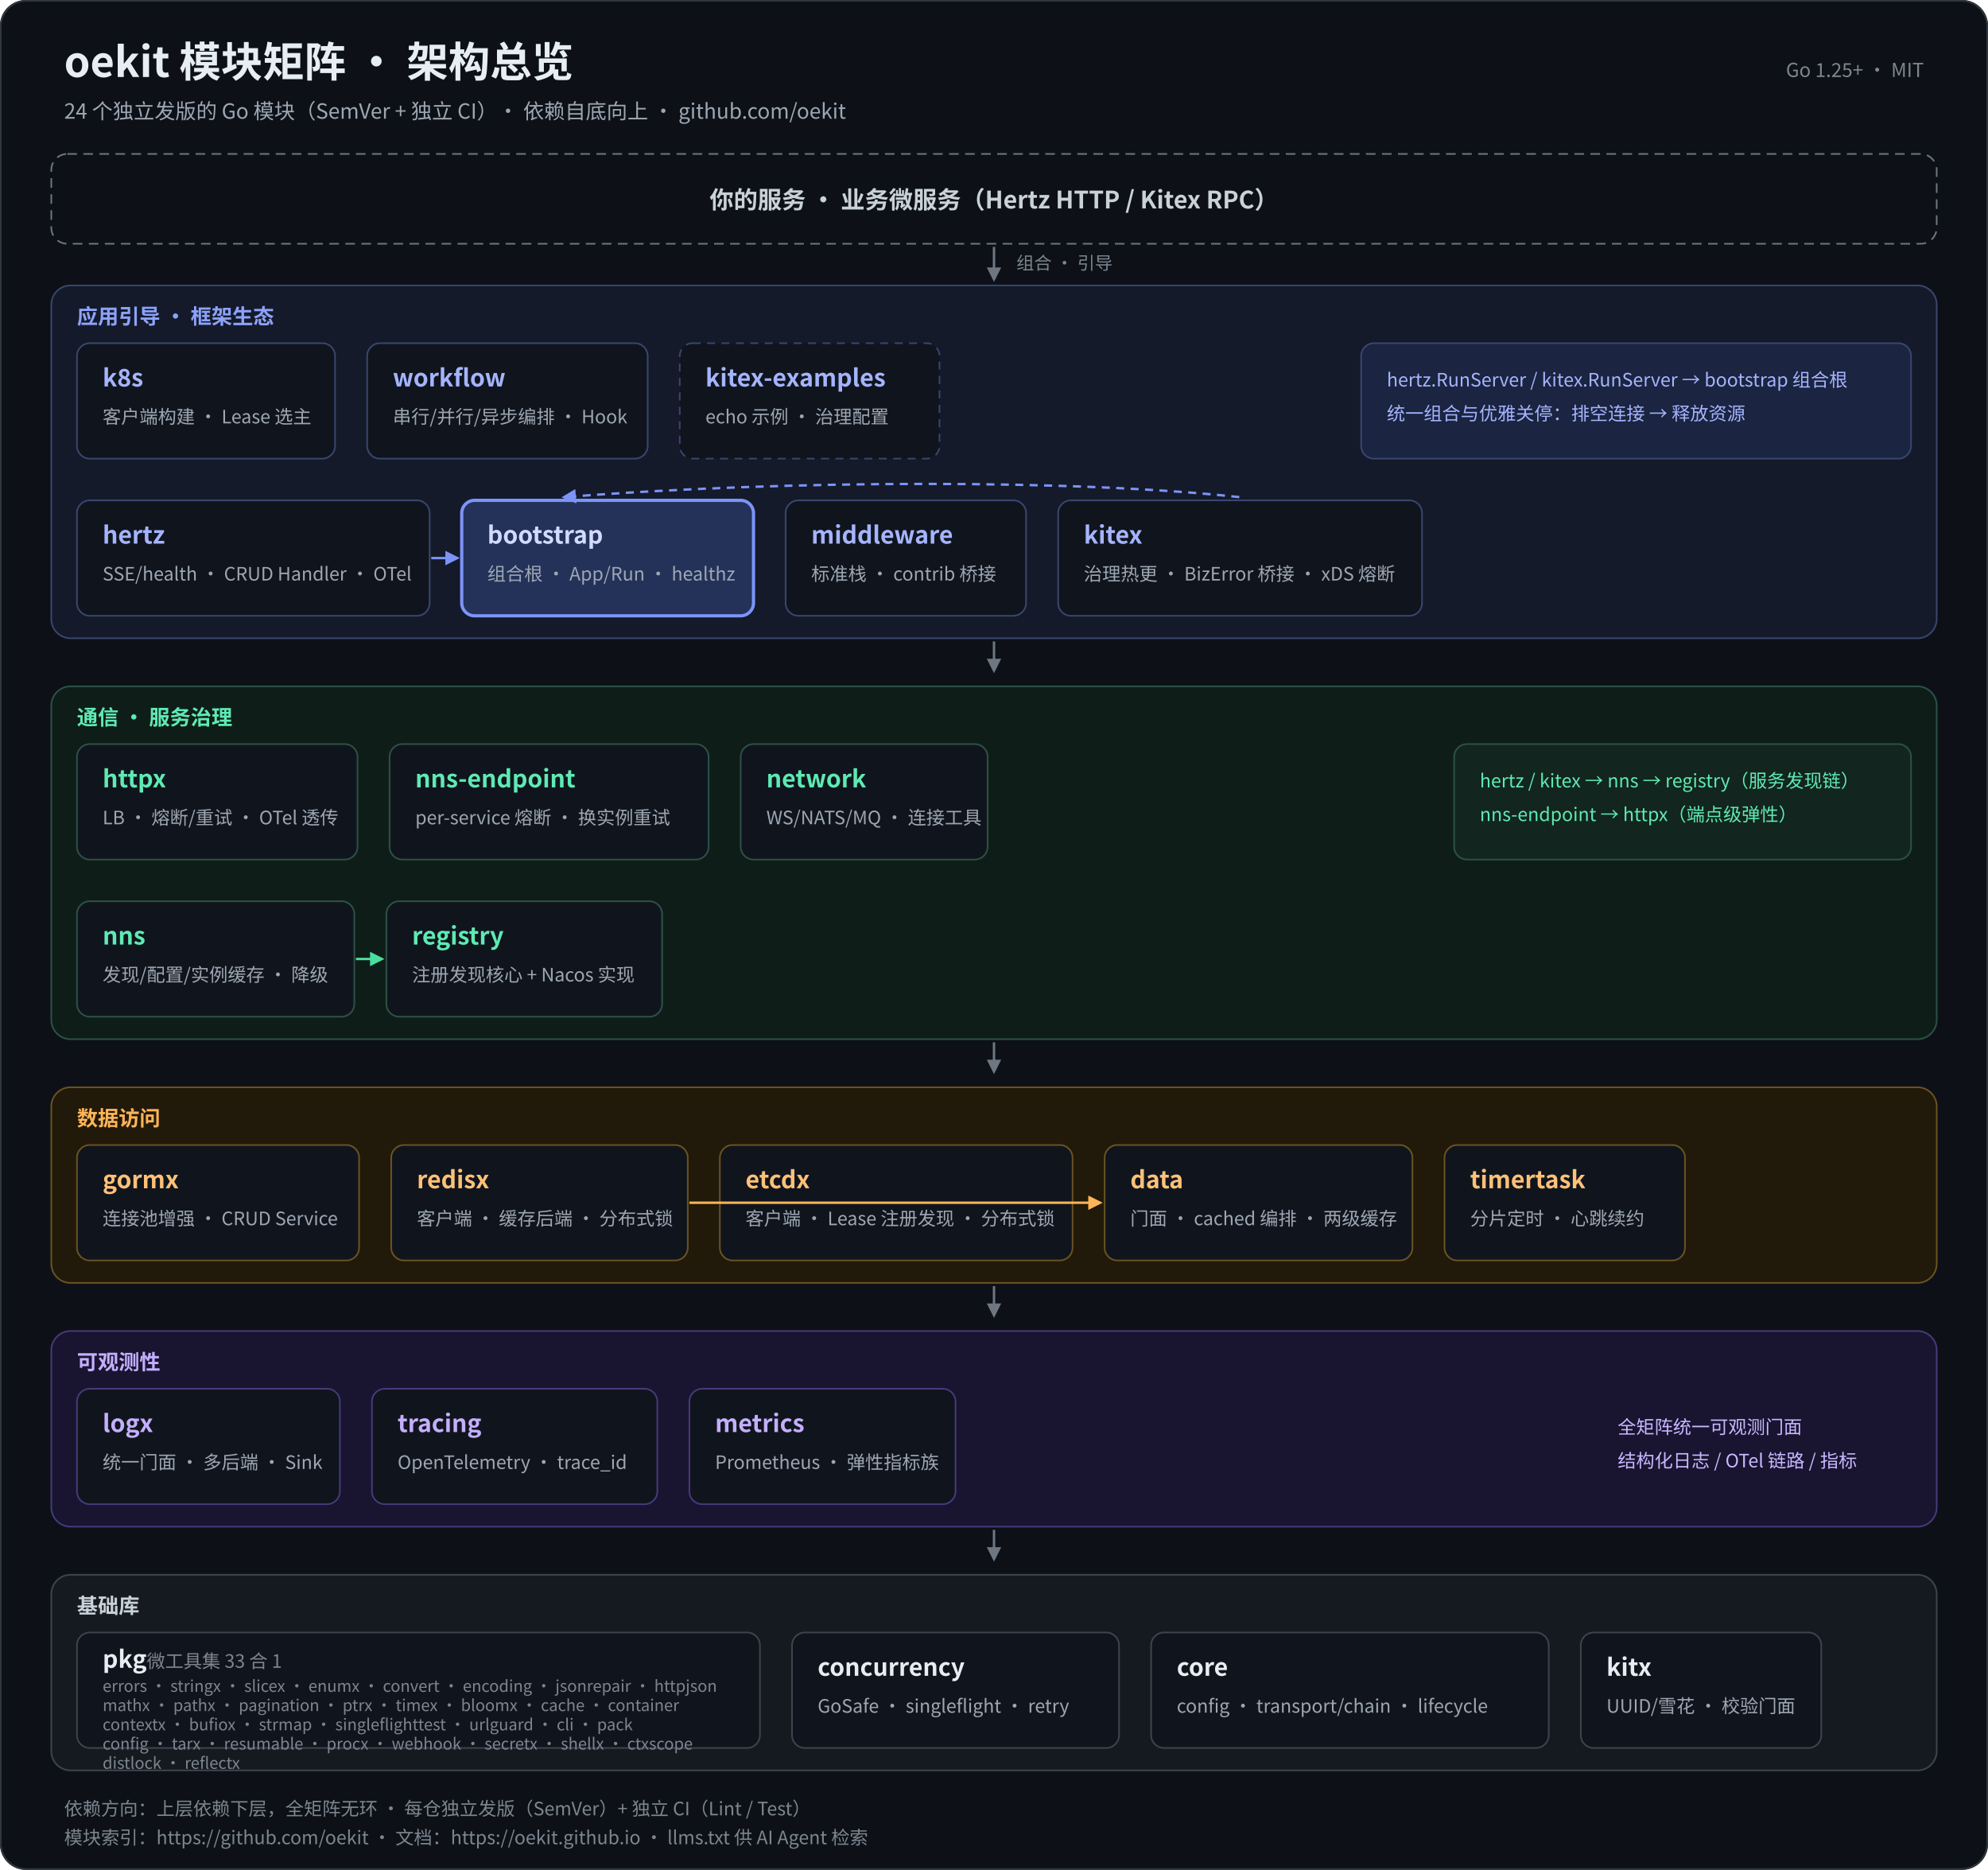
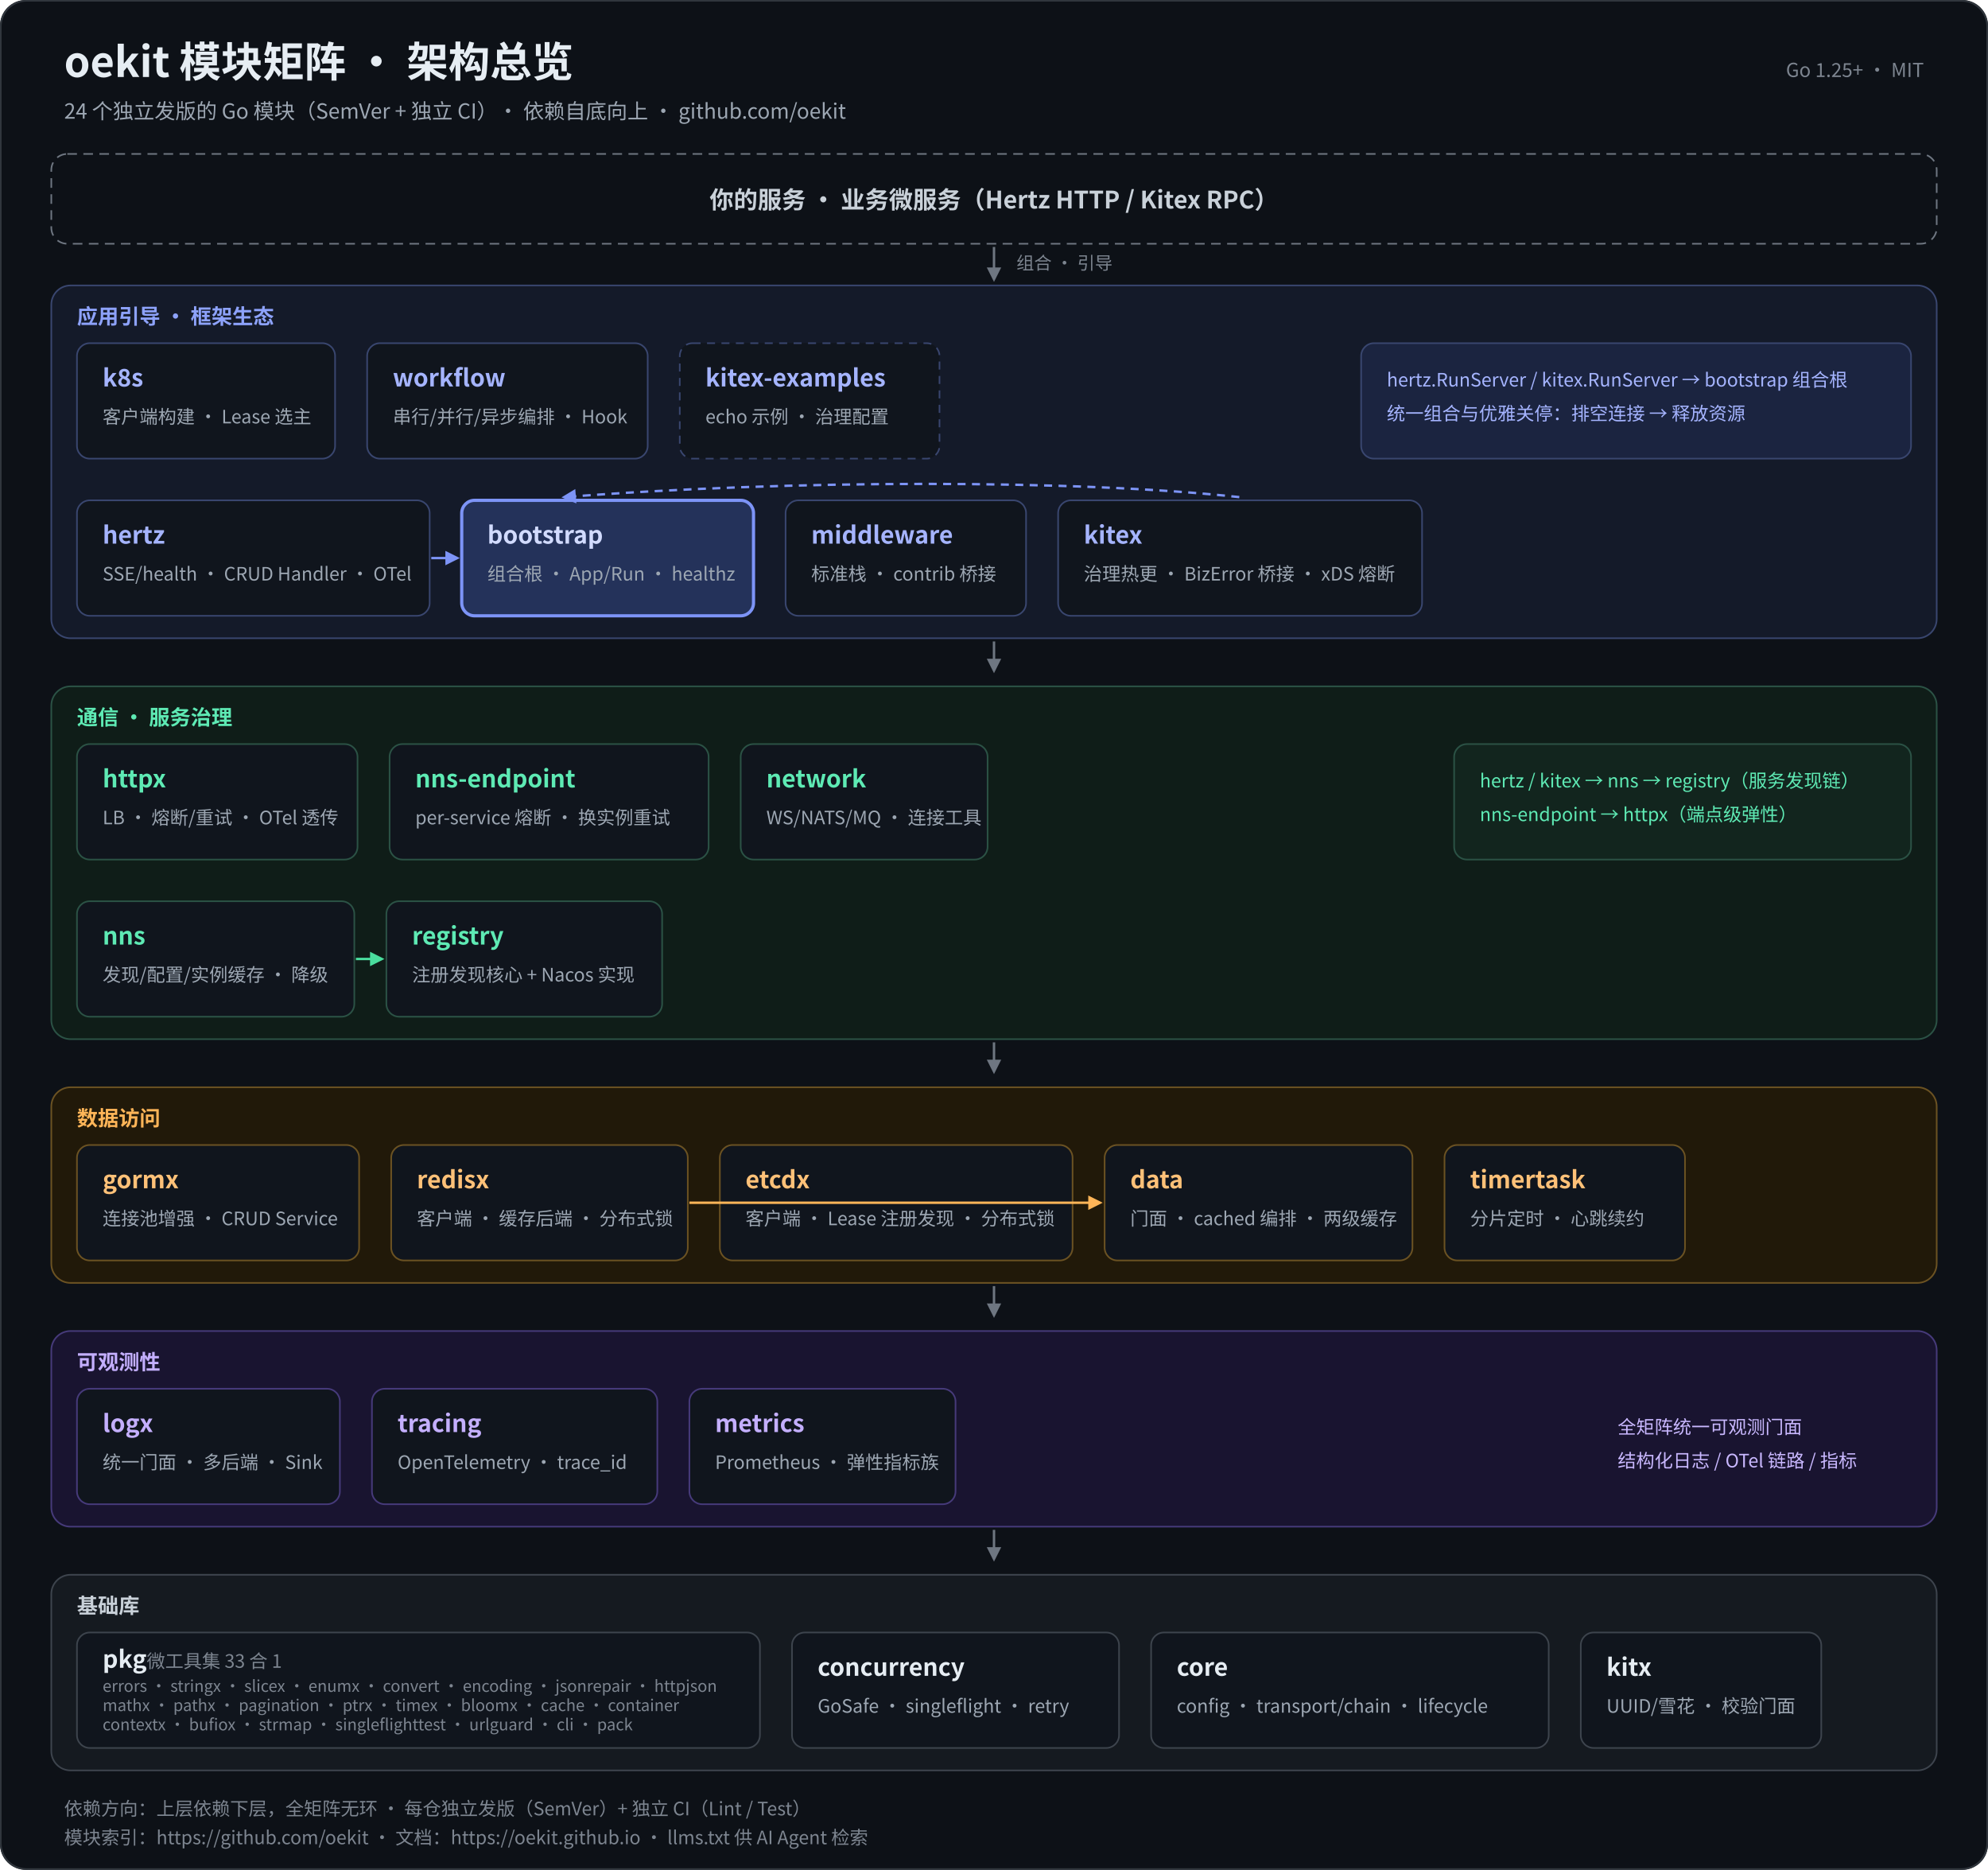
<svg xmlns="http://www.w3.org/2000/svg" width="1240" height="1166.0" viewBox="0 0 1240 1166.0" font-family="-apple-system, BlinkMacSystemFont, 'Segoe UI', 'PingFang SC', 'Hiragino Sans GB', 'Microsoft YaHei', 'Noto Sans CJK SC', sans-serif">
  <defs>
    <marker id="arr-gray" viewBox="0 0 10 10" refX="8" refY="5" markerWidth="6" markerHeight="6" orient="auto-start-reverse">
      <path d="M0 0 L10 5 L0 10 z" fill="#6E7681" />
    </marker>
    <marker id="arr-blue" viewBox="0 0 10 10" refX="8" refY="5" markerWidth="6" markerHeight="6" orient="auto-start-reverse">
      <path d="M0 0 L10 5 L0 10 z" fill="#7D94F7" />
    </marker>
    <marker id="arr-teal" viewBox="0 0 10 10" refX="8" refY="5" markerWidth="6" markerHeight="6" orient="auto-start-reverse">
      <path d="M0 0 L10 5 L0 10 z" fill="#4ADE9E" />
    </marker>
    <marker id="arr-amber" viewBox="0 0 10 10" refX="8" refY="5" markerWidth="6" markerHeight="6" orient="auto-start-reverse">
      <path d="M0 0 L10 5 L0 10 z" fill="#FFB558" />
    </marker>
  </defs>
  <rect x="0" y="0" width="1240" height="1166.0" rx="16" fill="#0D1117" />
  <rect x="0.5" y="0.5" width="1239" height="1165.0" rx="16" fill="none" stroke="#30363D" />
  <text x="40" y="48" font-size="26" font-weight="700" fill="#E6EDF3">oekit 模块矩阵 · 架构总览</text>
  <text x="40" y="74" font-size="13" fill="#9DA7B3">24 个独立发版的 Go 模块（SemVer + 独立 CI）· 依赖自底向上 · github.com/oekit</text>
  <text x="1200" y="48" font-size="12" fill="#7D8590" text-anchor="end">Go 1.25+ · MIT</text>
  <rect x="32" y="96" width="1176" height="56" rx="10" fill="#0D1117" stroke="#6E7681" stroke-dasharray="6 4" />
  <text x="620" y="130" font-size="15" font-weight="600" fill="#C9D1D9" text-anchor="middle">你的服务 · 业务微服务（Hertz HTTP / Kitex RPC）</text>
  <line x1="620" y1="154" x2="620" y2="174.0" stroke="#6E7681" stroke-width="1.5" marker-end="url(#arr-gray)" />
  <text x="634" y="168" font-size="11" fill="#7D8590">组合 · 引导</text>
  <rect x="32" y="178.0" width="1176" height="220" rx="12" fill="#141A29" stroke="#39466F" />
  <text x="48" y="202.0" font-size="13" font-weight="700" fill="#8DA2FB">应用引导 · 框架生态</text>
  <rect x="48" y="214" width="161" height="72" rx="8" fill="#10151D" stroke="#39466F" />
  <text x="64" y="241" font-size="15" font-weight="600" fill="#A5B4FF">k8s</text>
  <text x="64" y="264" font-size="11.5" fill="#9DA7B3">客户端构建 · Lease 选主</text>
  <rect x="229" y="214" width="175" height="72" rx="8" fill="#10151D" stroke="#39466F" />
  <text x="245" y="241" font-size="15" font-weight="600" fill="#A5B4FF">workflow</text>
  <text x="245" y="264" font-size="11.5" fill="#9DA7B3">串行/并行/异步编排 · Hook</text>
  <rect x="424" y="214" width="162" height="72" rx="8" fill="#10151D" stroke="#39466F" stroke-dasharray="5 4" />
  <text x="440" y="241" font-size="15" font-weight="600" fill="#A5B4FF">kitex-examples</text>
  <text x="440" y="264" font-size="11.5" fill="#9DA7B3">echo 示例 · 治理配置</text>
  <rect x="48" y="312" width="220" height="72" rx="8" fill="#10151D" stroke="#39466F" />
  <text x="64" y="339" font-size="15" font-weight="600" fill="#A5B4FF">hertz</text>
  <text x="64" y="362" font-size="11.5" fill="#9DA7B3">SSE/health · CRUD Handler · OTel</text>
  <rect x="288" y="312" width="182" height="72" rx="8" fill="#24325A" stroke="#7D94F7" stroke-width="2" />
  <text x="304" y="339" font-size="15" font-weight="700" fill="#D2DBFF">bootstrap</text>
  <text x="304" y="362" font-size="11.5" fill="#9DA7B3">组合根 · App/Run · healthz</text>
  <rect x="490" y="312" width="150" height="72" rx="8" fill="#10151D" stroke="#39466F" />
  <text x="506" y="339" font-size="15" font-weight="600" fill="#A5B4FF">middleware</text>
  <text x="506" y="362" font-size="11.5" fill="#9DA7B3">标准栈 · contrib 桥接</text>
  <rect x="660" y="312" width="227" height="72" rx="8" fill="#10151D" stroke="#39466F" />
  <text x="676" y="339" font-size="15" font-weight="600" fill="#A5B4FF">kitex</text>
  <text x="676" y="362" font-size="11.5" fill="#9DA7B3">治理热更 · BizError 桥接 · xDS 熔断</text>
  <rect x="849" y="214" width="343" height="72" rx="8" fill="#1B2440" stroke="#39466F" />
  <text x="865" y="241" font-size="11.5" fill="#A5B4FF">hertz.RunServer / kitex.RunServer → bootstrap 组合根</text>
  <text x="865" y="262" font-size="11.5" fill="#A5B4FF">统一组合与优雅关停：排空连接 → 释放资源</text>
  <line x1="620" y1="400" x2="620" y2="418" stroke="#6E7681" stroke-width="1.5" marker-end="url(#arr-gray)" />
  <rect x="32" y="428.0" width="1176" height="220" rx="12" fill="#0F1D18" stroke="#2B5245" />
  <text x="48" y="452.0" font-size="13" font-weight="700" fill="#5EEAB4">通信 · 服务治理</text>
  <rect x="48" y="464" width="175" height="72" rx="8" fill="#10151D" stroke="#2B5245" />
  <text x="64" y="491" font-size="15" font-weight="600" fill="#5EEAB4">httpx</text>
  <text x="64" y="514" font-size="11.5" fill="#9DA7B3">LB · 熔断/重试 · OTel 透传</text>
  <rect x="243" y="464" width="199" height="72" rx="8" fill="#10151D" stroke="#2B5245" />
  <text x="259" y="491" font-size="15" font-weight="600" fill="#5EEAB4">nns-endpoint</text>
  <text x="259" y="514" font-size="11.5" fill="#9DA7B3">per-service 熔断 · 换实例重试</text>
  <rect x="462" y="464" width="154" height="72" rx="8" fill="#10151D" stroke="#2B5245" />
  <text x="478" y="491" font-size="15" font-weight="600" fill="#5EEAB4">network</text>
  <text x="478" y="514" font-size="11.5" fill="#9DA7B3">WS/NATS/MQ · 连接工具</text>
  <rect x="48" y="562" width="173" height="72" rx="8" fill="#10151D" stroke="#2B5245" />
  <text x="64" y="589" font-size="15" font-weight="600" fill="#5EEAB4">nns</text>
  <text x="64" y="612" font-size="11.5" fill="#9DA7B3">发现/配置/实例缓存 · 降级</text>
  <rect x="241" y="562" width="172" height="72" rx="8" fill="#10151D" stroke="#2B5245" />
  <text x="257" y="589" font-size="15" font-weight="600" fill="#5EEAB4">registry</text>
  <text x="257" y="612" font-size="11.5" fill="#9DA7B3">注册发现核心 + Nacos 实现</text>
  <rect x="907" y="464" width="285" height="72" rx="8" fill="#12251E" stroke="#2B5245" />
  <text x="923" y="491" font-size="11.5" fill="#5EEAB4">hertz / kitex → nns → registry（服务发现链）</text>
  <text x="923" y="512" font-size="11.5" fill="#5EEAB4">nns-endpoint → httpx（端点级弹性）</text>
  <line x1="620" y1="650" x2="620" y2="668" stroke="#6E7681" stroke-width="1.5" marker-end="url(#arr-gray)" />
  <rect x="32" y="678.0" width="1176" height="122" rx="12" fill="#211909" stroke="#6B5222" />
  <text x="48" y="702.0" font-size="13" font-weight="700" fill="#FFB558">数据访问</text>
  <rect x="48" y="714" width="176" height="72" rx="8" fill="#10151D" stroke="#6B5222" />
  <text x="64" y="741" font-size="15" font-weight="600" fill="#FFC178">gormx</text>
  <text x="64" y="764" font-size="11.5" fill="#9DA7B3">连接池增强 · CRUD Service</text>
  <rect x="244" y="714" width="185" height="72" rx="8" fill="#10151D" stroke="#6B5222" />
  <text x="260" y="741" font-size="15" font-weight="600" fill="#FFC178">redisx</text>
  <text x="260" y="764" font-size="11.5" fill="#9DA7B3">客户端 · 缓存后端 · 分布式锁</text>
  <rect x="449" y="714" width="220" height="72" rx="8" fill="#10151D" stroke="#6B5222" />
  <text x="465" y="741" font-size="15" font-weight="600" fill="#FFC178">etcdx</text>
  <text x="465" y="764" font-size="11.5" fill="#9DA7B3">客户端 · Lease 注册发现 · 分布式锁</text>
  <rect x="689" y="714" width="192" height="72" rx="8" fill="#10151D" stroke="#6B5222" />
  <text x="705" y="741" font-size="15" font-weight="600" fill="#FFC178">data</text>
  <text x="705" y="764" font-size="11.5" fill="#9DA7B3">门面 · cached 编排 · 两级缓存</text>
  <rect x="901" y="714" width="150" height="72" rx="8" fill="#10151D" stroke="#6B5222" />
  <text x="917" y="741" font-size="15" font-weight="600" fill="#FFC178">timertask</text>
  <text x="917" y="764" font-size="11.5" fill="#9DA7B3">分片定时 · 心跳续约</text>
  <line x1="620" y1="802" x2="620" y2="820" stroke="#6E7681" stroke-width="1.5" marker-end="url(#arr-gray)" />
  <rect x="32" y="830.0" width="1176" height="122" rx="12" fill="#191430" stroke="#463A7A" />
  <text x="48" y="854.0" font-size="13" font-weight="700" fill="#C4AFFF">可观测性</text>
  <rect x="48" y="866" width="164" height="72" rx="8" fill="#10151D" stroke="#463A7A" />
  <text x="64" y="893" font-size="15" font-weight="600" fill="#C4AFFF">logx</text>
  <text x="64" y="916" font-size="11.5" fill="#9DA7B3">统一门面 · 多后端 · Sink</text>
  <rect x="232" y="866" width="178" height="72" rx="8" fill="#10151D" stroke="#463A7A" />
  <text x="248" y="893" font-size="15" font-weight="600" fill="#C4AFFF">tracing</text>
  <text x="248" y="916" font-size="11.5" fill="#9DA7B3">OpenTelemetry · trace_id</text>
  <rect x="430" y="866" width="166" height="72" rx="8" fill="#10151D" stroke="#463A7A" />
  <text x="446" y="893" font-size="15" font-weight="600" fill="#C4AFFF">metrics</text>
  <text x="446" y="916" font-size="11.5" fill="#9DA7B3">Prometheus · 弹性指标族</text>
  <text x="1009" y="894" font-size="11.5" fill="#C9B8FF">全矩阵统一可观测门面</text>
  <text x="1009" y="915" font-size="11.5" fill="#C9B8FF">结构化日志 / OTel 链路 / 指标</text>
  <line x1="620" y1="954" x2="620" y2="972" stroke="#6E7681" stroke-width="1.5" marker-end="url(#arr-gray)" />
  <rect x="32" y="982.0" width="1176" height="122" rx="12" fill="#151A20" stroke="#3D444D" />
  <text x="48" y="1006.0" font-size="13" font-weight="700" fill="#C9D1D9">基础库</text>
  <rect x="48" y="1018" width="426" height="72" rx="8" fill="#10151D" stroke="#3D444D" />
  <text x="64" y="1040" font-size="15" font-weight="600" fill="#E6EDF3">pkg<tspan font-size="11.5" font-weight="400" fill="#7D8590"> 微工具集 33 合 1</tspan>
  </text>
  <text x="64" y="1055" font-size="10" fill="#7D8590">errors · stringx · slicex · enumx · convert · encoding · jsonrepair · httpjson</text>
  <text x="64" y="1067" font-size="10" fill="#7D8590">mathx · pathx · pagination · ptrx · timex · bloomx · cache · container</text>
  <text x="64" y="1079" font-size="10" fill="#7D8590">contextx · bufiox · strmap · singleflighttest · urlguard · cli · pack</text>
-   <text x="64" y="1091" font-size="10" fill="#7D8590">config · tarx · resumable · procx · webhook · secretx · shellx · ctxscope</text>
-   <text x="64" y="1103" font-size="10" fill="#7D8590">distlock · reflectx</text>
  <rect x="494" y="1018" width="204" height="72" rx="8" fill="#10151D" stroke="#3D444D" />
  <text x="510" y="1045" font-size="15" font-weight="600" fill="#E6EDF3">concurrency</text>
  <text x="510" y="1068" font-size="11.5" fill="#9DA7B3">GoSafe · singleflight · retry</text>
  <rect x="718" y="1018" width="248" height="72" rx="8" fill="#10151D" stroke="#3D444D" />
  <text x="734" y="1045" font-size="15" font-weight="600" fill="#E6EDF3">core</text>
  <text x="734" y="1068" font-size="11.5" fill="#9DA7B3">config · transport/chain · lifecycle</text>
  <rect x="986" y="1018" width="150" height="72" rx="8" fill="#10151D" stroke="#3D444D" />
  <text x="1002" y="1045" font-size="15" font-weight="600" fill="#E6EDF3">kitx</text>
  <text x="1002" y="1068" font-size="11.5" fill="#9DA7B3">UUID/雪花 · 校验门面</text>
  <line x1="269" y1="348" x2="285" y2="348" stroke="#7D94F7" stroke-width="1.5" marker-end="url(#arr-blue)" />
  <path d="M 773 310 C 673 299, 492 299, 352 310" fill="none" stroke="#7D94F7" stroke-width="1.5" stroke-dasharray="5 4" marker-end="url(#arr-blue)" />
  <line x1="222" y1="598" x2="238" y2="598" stroke="#4ADE9E" stroke-width="1.5" marker-end="url(#arr-teal)" />
  <line x1="430" y1="750" x2="686" y2="750" stroke="#FFB558" stroke-width="1.5" marker-end="url(#arr-amber)" />
  <text x="40" y="1132" font-size="11.5" fill="#7D8590">依赖方向：上层依赖下层，全矩阵无环 · 每仓独立发版（SemVer）+ 独立 CI（Lint / Test）</text>
  <text x="40" y="1150" font-size="11.5" fill="#7D8590">模块索引：https://github.com/oekit · 文档：https://oekit.github.io · llms.txt 供 AI Agent 检索</text>
</svg>
